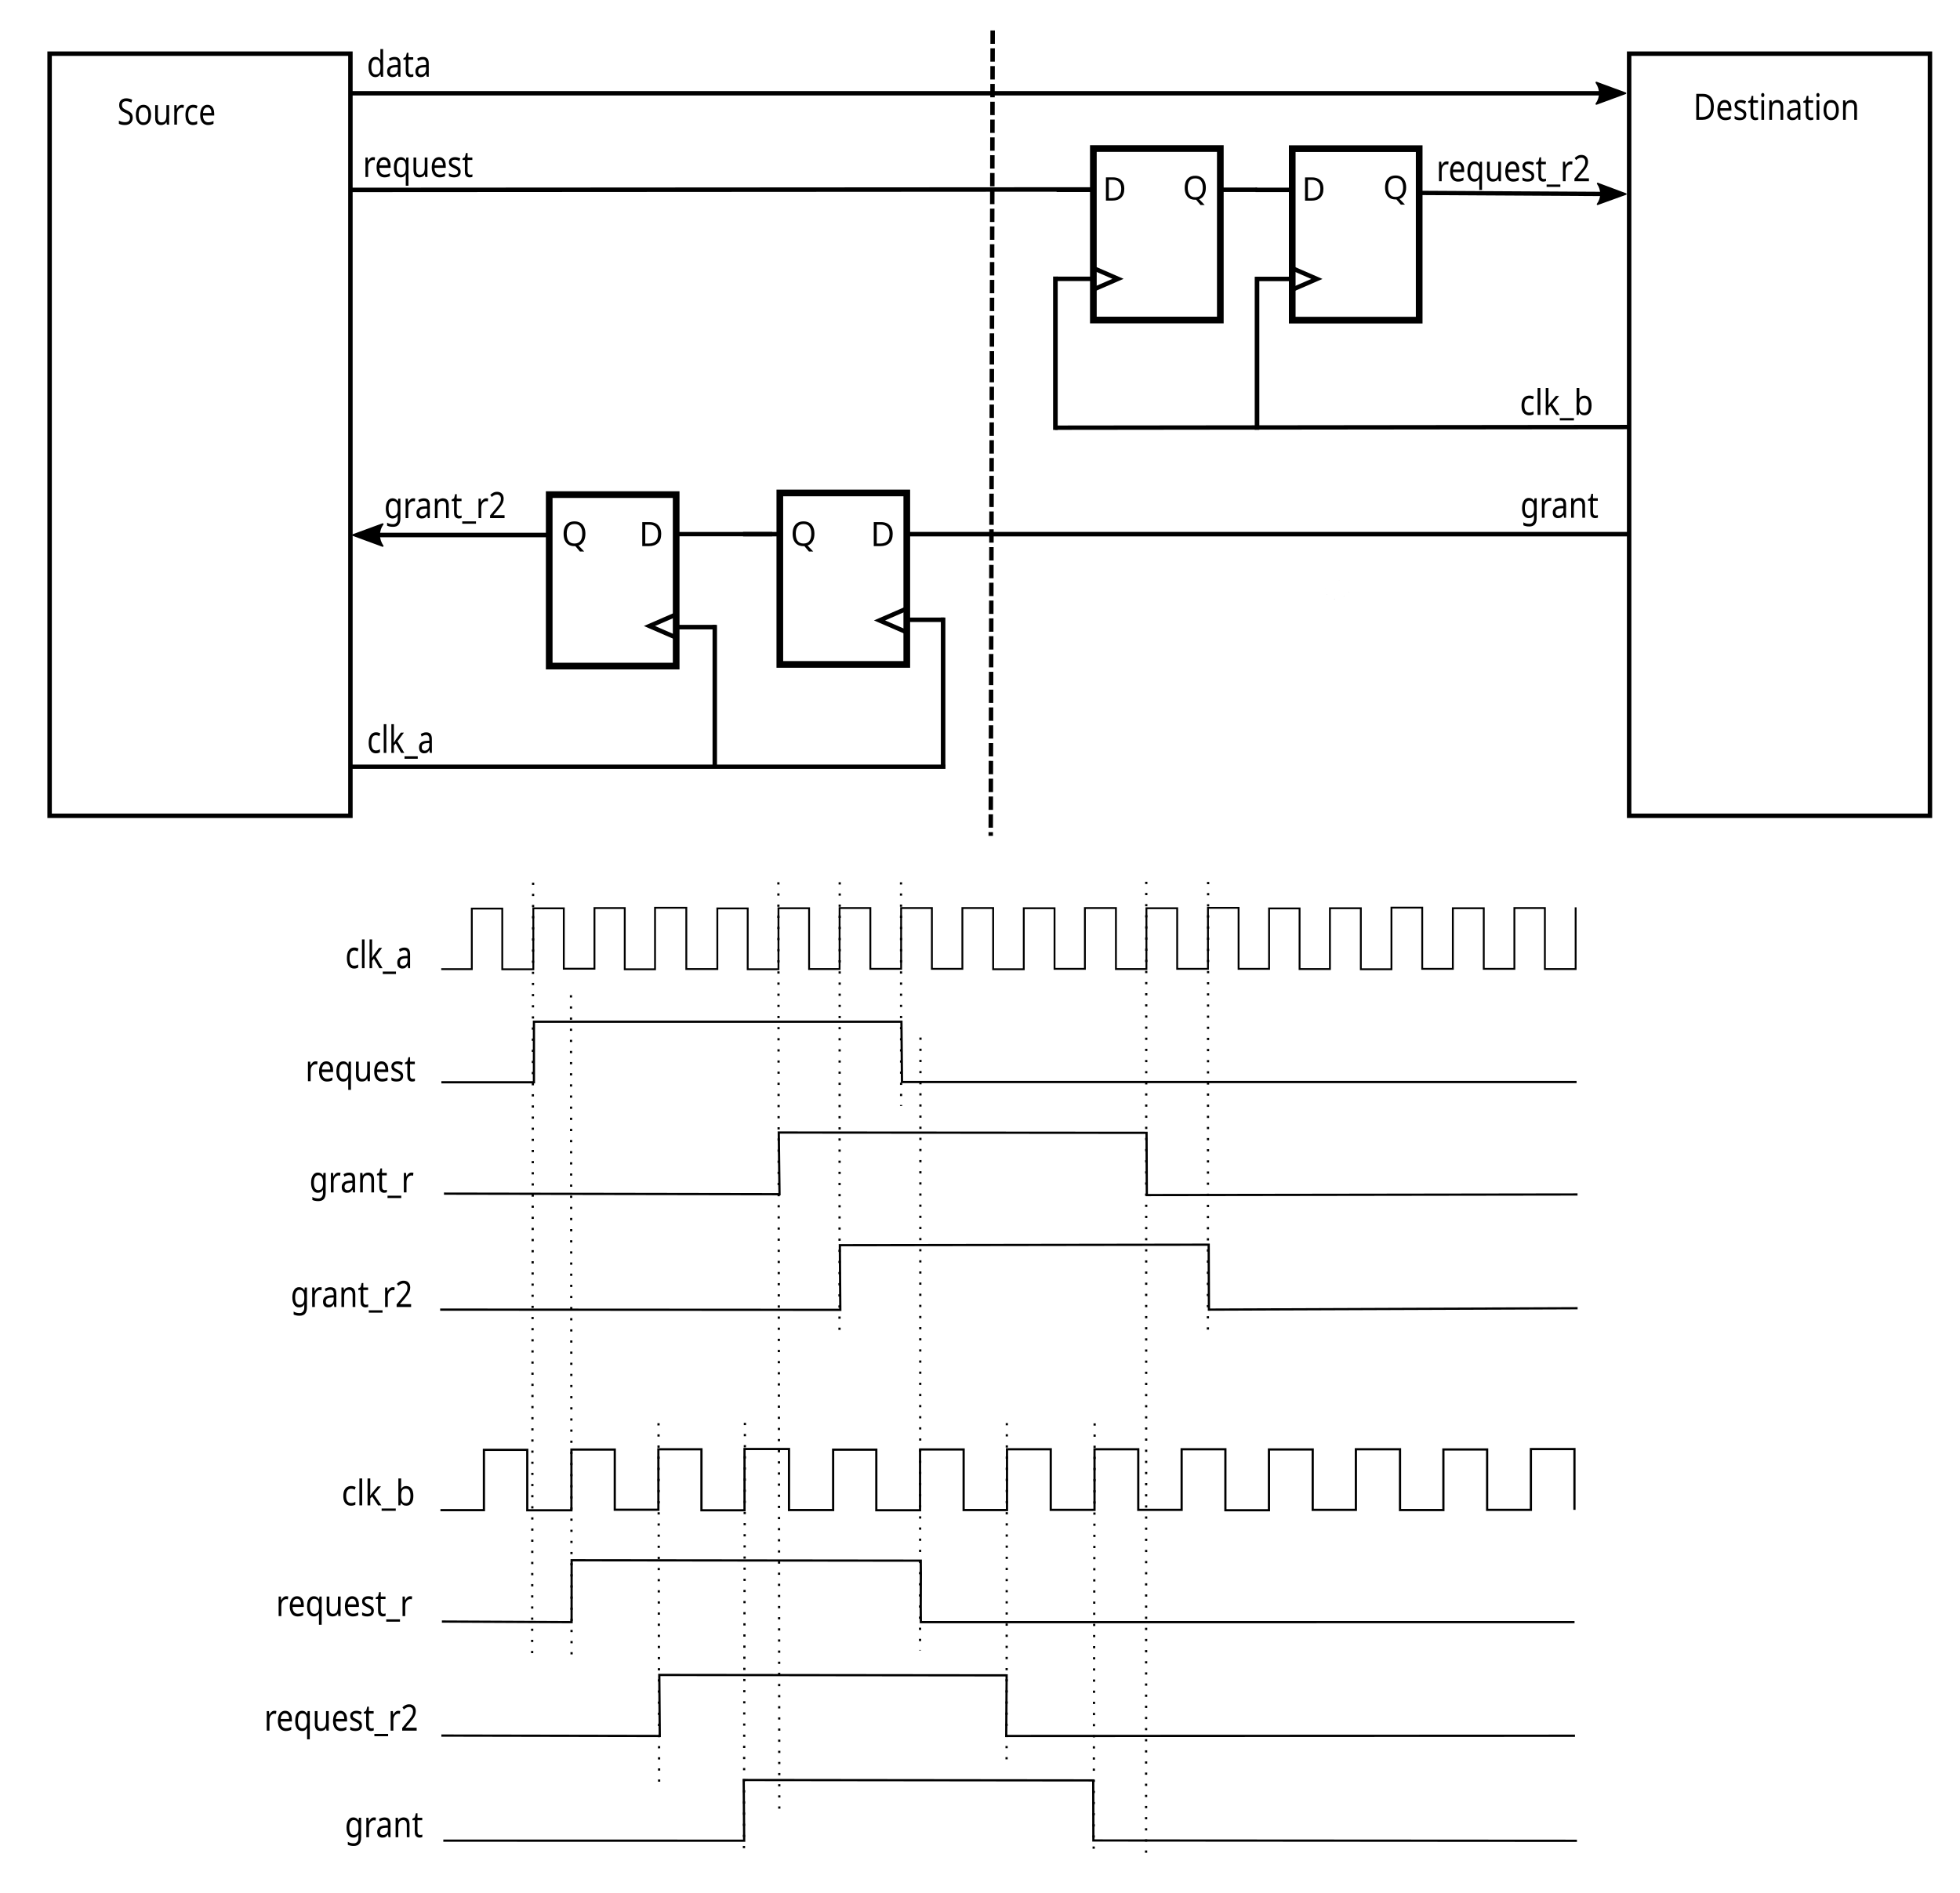
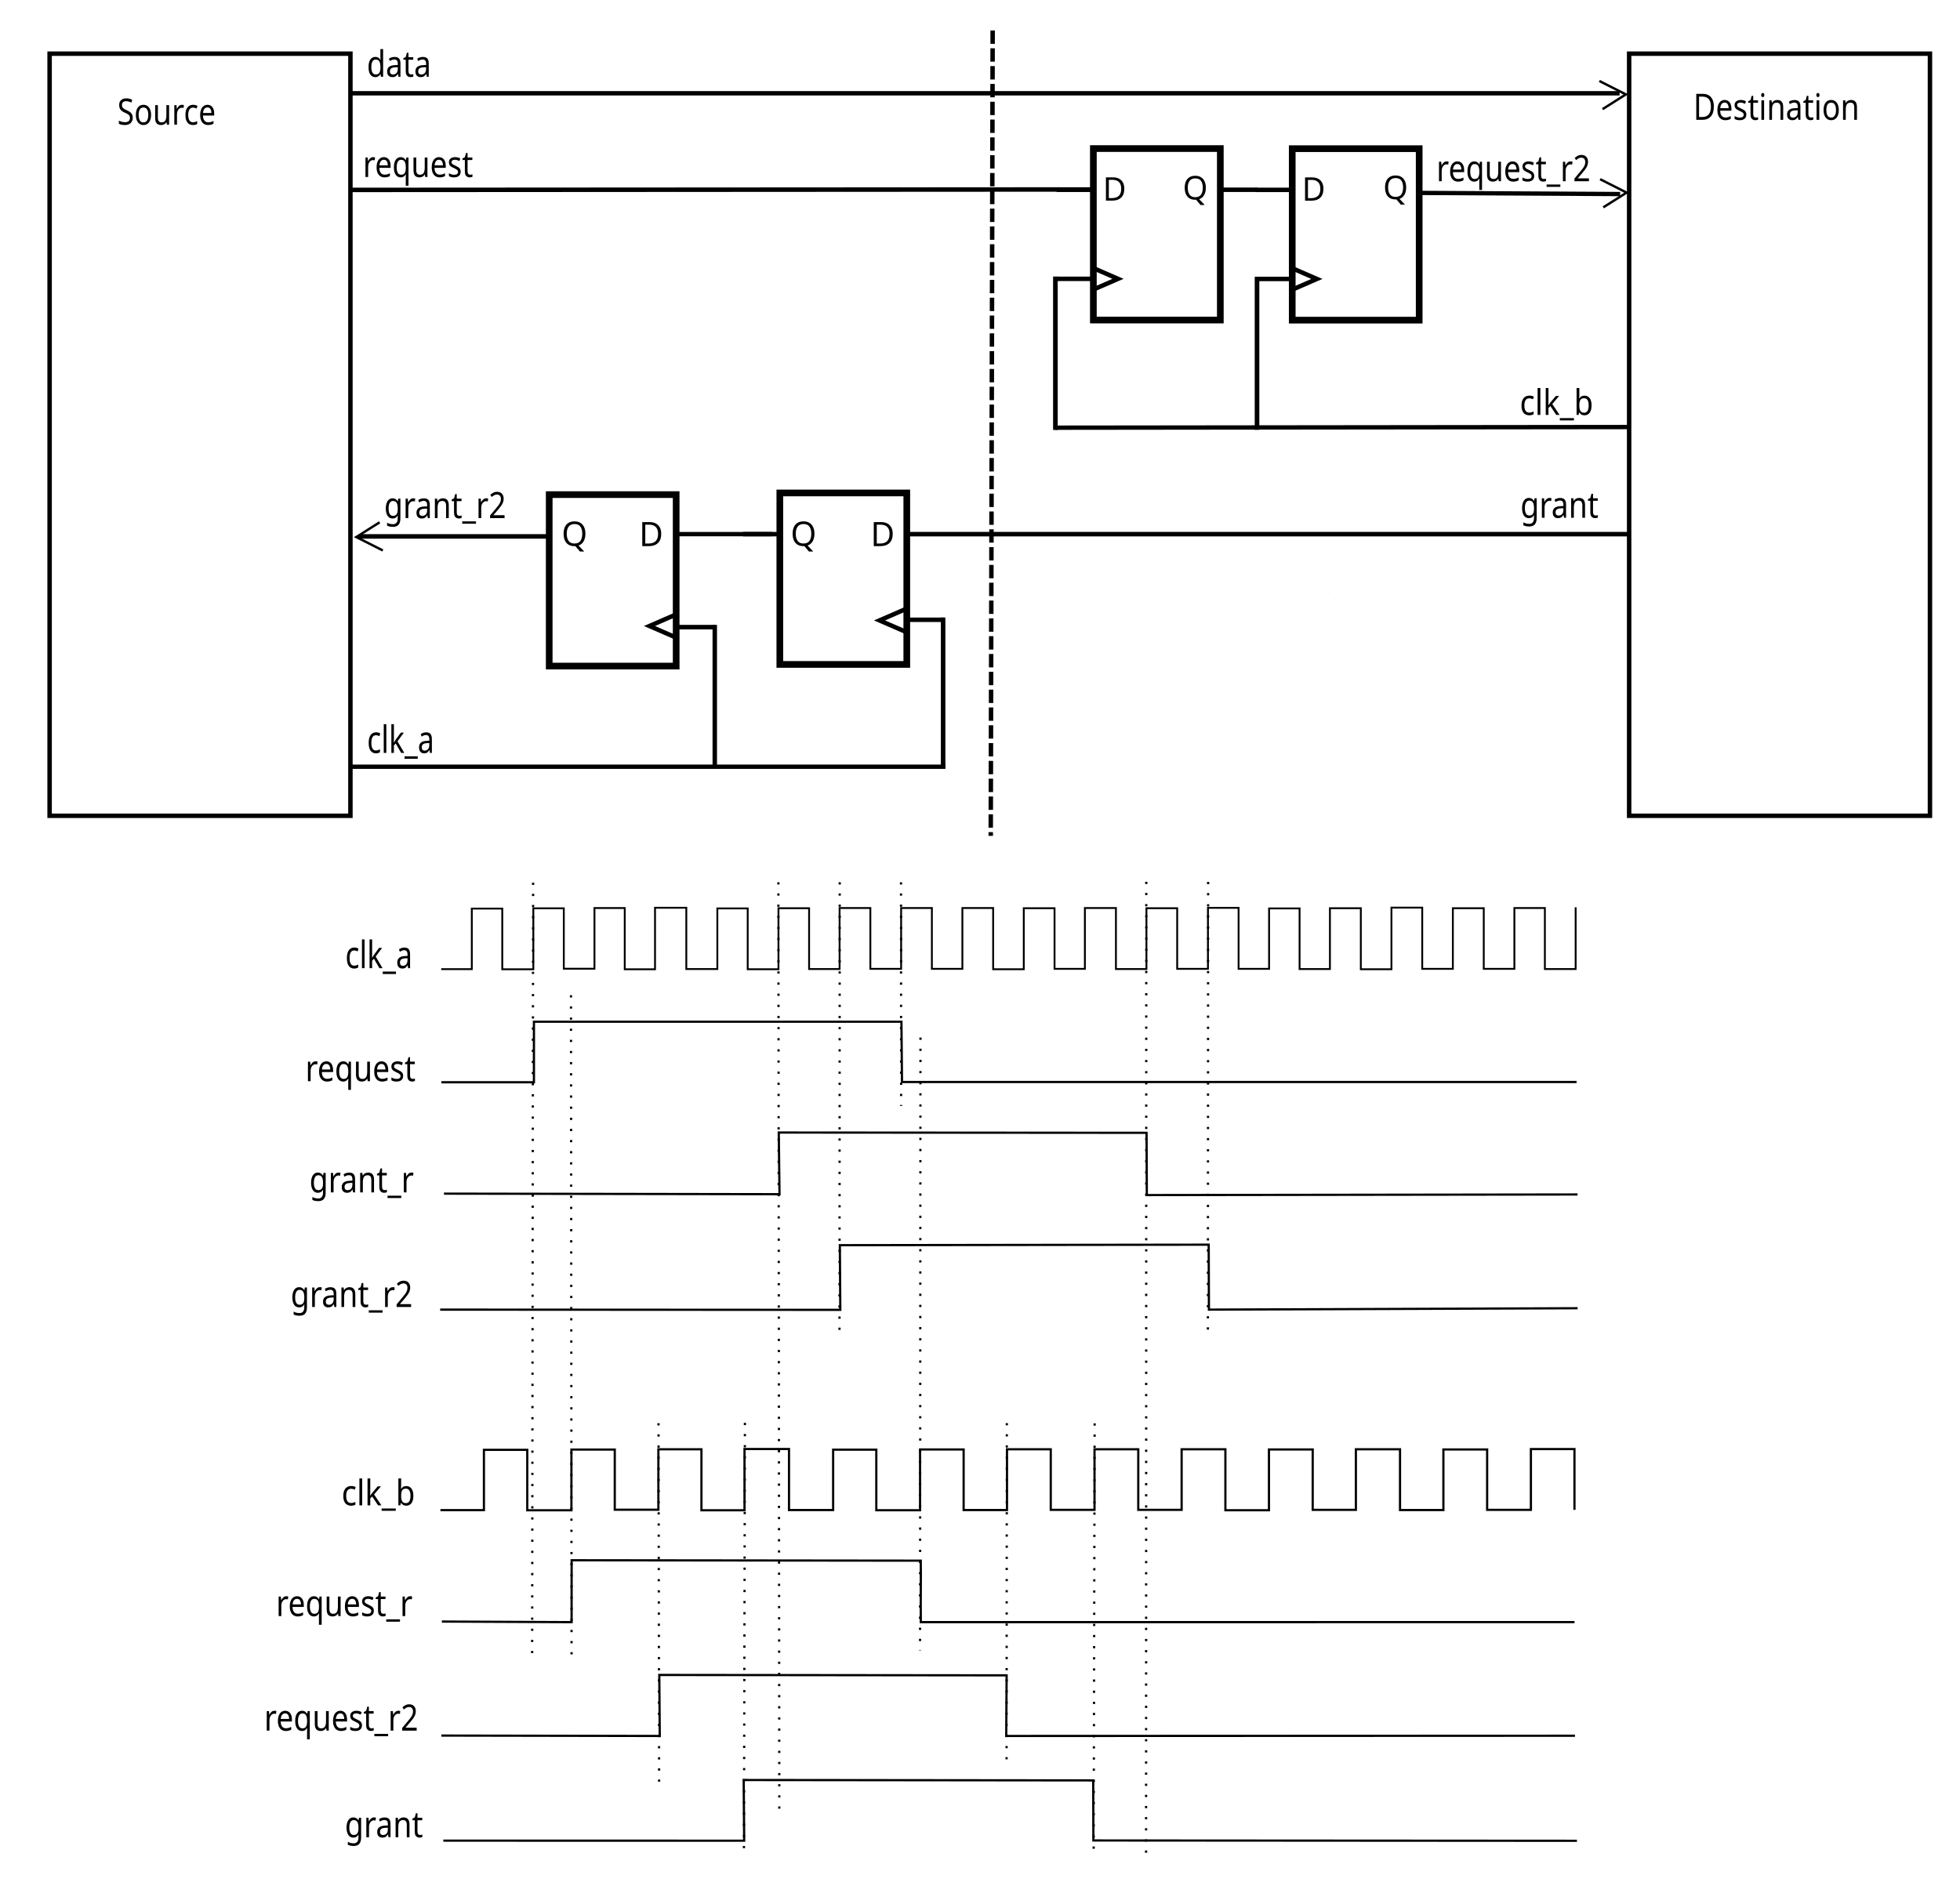
<svg xmlns="http://www.w3.org/2000/svg" width="880" height="850" id="svg2" version="1.1">
  <defs id="defs4">
    <marker style="overflow:visible" id="marker4867" refX="0" refY="0" orient="auto">
      <path transform="scale(-0.6,-0.6)" d="M 8.719,4.034 -2.207,0.016 8.719,-4.002 c -1.745,2.372 -1.735,5.617 -6e-7,8.035 z" style="fill:#000000;fill-opacity:1;fill-rule:evenodd;stroke:#000000;stroke-width:0.625;stroke-linejoin:round;stroke-opacity:1" id="path4869" />
    </marker>
    <marker orient="auto" refY="0" refX="0" id="Arrow2Mstart" style="overflow:visible">
      <path id="path4538" style="fill:#000000;fill-opacity:1;fill-rule:evenodd;stroke:#000000;stroke-width:0.625;stroke-linejoin:round;stroke-opacity:1" d="M 8.719,4.034 -2.207,0.016 8.719,-4.002 c -1.745,2.372 -1.735,5.617 -6e-7,8.035 z" transform="scale(0.6,0.6)" />
-     </marker>
-     <marker orient="auto" refY="0" refX="0" id="marker4801" style="overflow:visible">
-       <path id="path4803" style="fill:#000000;fill-opacity:1;fill-rule:evenodd;stroke:#000000;stroke-width:0.625;stroke-linejoin:round;stroke-opacity:1" d="M 8.719,4.034 -2.207,0.016 8.719,-4.002 c -1.745,2.372 -1.735,5.617 -6e-7,8.035 z" transform="scale(-0.6,-0.6)" />
    </marker>
    <marker orient="auto" refY="0" refX="0" id="Arrow2Mend" style="overflow:visible">
      <path id="path4541" style="fill:#000000;fill-opacity:1;fill-rule:evenodd;stroke:#000000;stroke-width:0.625;stroke-linejoin:round;stroke-opacity:1" d="M 8.719,4.034 -2.207,0.016 8.719,-4.002 c -1.745,2.372 -1.735,5.617 -6e-7,8.035 z" transform="scale(-0.6,-0.6)" />
    </marker>
    <pattern y="0" x="0" height="6" width="6" patternUnits="userSpaceOnUse" id="EMFhbasepattern" />
  </defs>
  <g id="layer1" transform="translate(0,-202.3622)">
    <g id="layer1-5" transform="translate(-108.5715,-374.2857)" />
    <g id="layer1-4" transform="translate(282.2541,-259.072)">
      <rect y="528.148" x="208.643" height="77" width="57" id="rect1311-18-5" style="fill:none;stroke:#000000;stroke-width:3;stroke-linecap:square;stroke-miterlimit:4;stroke-dasharray:none;stroke-dashoffset:0;stroke-opacity:1" />
      <path id="path3085-9-5" d="m 208.143,546.648 -16,0" style="fill:none;stroke:#000000;stroke-width:2;stroke-linecap:butt;stroke-linejoin:miter;stroke-miterlimit:4;stroke-dasharray:none;stroke-opacity:1" />
      <path id="path3087-2-1" d="m 208.143,586.648 -16,0" style="fill:none;stroke:#000000;stroke-width:2;stroke-linecap:butt;stroke-linejoin:miter;stroke-miterlimit:4;stroke-dasharray:none;stroke-opacity:1" />
      <path id="path3091-9-7" d="m 266.143,546.648 16,0" style="fill:none;stroke:#000000;stroke-width:2;stroke-linecap:butt;stroke-linejoin:miter;stroke-miterlimit:4;stroke-dasharray:none;stroke-opacity:1" />
      <path style="fill:none;stroke:#000000;stroke-width:2;stroke-linecap:butt;stroke-linejoin:miter;stroke-miterlimit:4;stroke-dasharray:none;stroke-opacity:1" d="m 208.205,581.648 11.5,5 -11.5,5" id="path3888-1-7" />
      <text xml:space="preserve" style="font-style:normal;font-weight:normal;font-size:14.522px;line-height:125%;font-family:Sans;letter-spacing:0px;word-spacing:0px;fill:#000000;fill-opacity:1;stroke:none;stroke-width:1px;stroke-linecap:butt;stroke-linejoin:miter;stroke-opacity:1" x="250.95" y="546.228" id="text4234-7" transform="scale(0.99135,1.008725)">
        <tspan id="tspan4236-2" x="250.95" y="546.228">Q</tspan>
      </text>
    </g>
    <rect style="fill:none;stroke:#000000;stroke-width:3;stroke-linecap:square;stroke-miterlimit:4;stroke-dasharray:none;stroke-dashoffset:0;stroke-opacity:1" id="rect1311-18-2" width="57" height="77" x="580.186" y="269.126" />
    <path style="fill:none;stroke:#000000;stroke-width:2;stroke-linecap:butt;stroke-linejoin:miter;stroke-miterlimit:4;stroke-dasharray:none;stroke-opacity:1" d="m 579.686,287.626 -16,0" id="path3085-9-2" />
    <path style="fill:none;stroke:#000000;stroke-width:2;stroke-linecap:butt;stroke-linejoin:miter;stroke-miterlimit:4;stroke-dasharray:none;stroke-opacity:1" d="m 579.686,327.626 -16,0" id="path3087-2-16" />
-     <path style="fill:none;stroke:#000000;stroke-width:1.93;stroke-linecap:butt;stroke-linejoin:miter;stroke-miterlimit:4;stroke-dasharray:none;stroke-opacity:1;marker-end:url(#marker4801)" d="m 637.759,288.995 89.641,0.507" id="path3091-9-8" />
+     <path style="fill:none;stroke:#000000;stroke-width:1.93;stroke-linecap:butt;stroke-linejoin:miter;stroke-miterlimit:4;stroke-dasharray:none;stroke-opacity:1;marker-end:" d="m 637.759,288.995 89.641,0.507" id="path3091-9-8" />
    <path id="path3888-1-8" d="m 579.749,322.626 11.5,5 -11.5,5" style="fill:none;stroke:#000000;stroke-width:2;stroke-linecap:butt;stroke-linejoin:miter;stroke-miterlimit:4;stroke-dasharray:none;stroke-opacity:1" />
    <text transform="scale(0.99135,1.008725)" id="text4234-3" y="289.952" x="589.651" style="font-style:normal;font-weight:normal;font-size:14.522px;line-height:125%;font-family:Sans;letter-spacing:0px;word-spacing:0px;fill:#000000;fill-opacity:1;stroke:none;stroke-width:1px;stroke-linecap:butt;stroke-linejoin:miter;stroke-opacity:1" xml:space="preserve">
      <tspan y="289.952" x="589.651" id="tspan4236-6">D</tspan>
    </text>
    <text transform="scale(0.99135,1.008725)" id="text4234-7-1" y="289.253" x="626.395" style="font-style:normal;font-weight:normal;font-size:14.522px;line-height:125%;font-family:Sans;letter-spacing:0px;word-spacing:0px;fill:#000000;fill-opacity:1;stroke:none;stroke-width:1px;stroke-linecap:butt;stroke-linejoin:miter;stroke-opacity:1" xml:space="preserve">
      <tspan y="289.253" x="626.395" id="tspan4236-2-8">Q</tspan>
    </text>
    <rect y="424.476" x="246.584" height="77" width="57" id="rect1311-18-4" style="fill:none;stroke:#000000;stroke-width:3;stroke-linecap:square;stroke-miterlimit:4;stroke-dasharray:none;stroke-dashoffset:0;stroke-opacity:1" />
-     <path id="path3085-9-3" d="m 246.084,442.614 -84.906,0" style="fill:none;stroke:#000000;stroke-width:2.034;stroke-linecap:butt;stroke-linejoin:miter;stroke-miterlimit:4;stroke-dasharray:none;stroke-opacity:1;marker-end:url(#marker4867)" />
+     <path id="path3085-9-3" d="m 246.084,443.246 -84.906,0" style="fill:none;stroke:#000000;stroke-width:2.034;stroke-linecap:butt;stroke-linejoin:miter;stroke-miterlimit:4;stroke-dasharray:none;stroke-opacity:1" />
    <path id="path3087-2-12" d="m 321.34,483.986 -16.625,0" style="fill:none;stroke:#000000;stroke-width:2.039;stroke-linecap:butt;stroke-linejoin:miter;stroke-miterlimit:4;stroke-dasharray:none;stroke-opacity:1" />
    <path id="path3091-9-3" d="m 304.173,442.217 42.554,0" style="fill:none;stroke:#000000;stroke-width:1.948;stroke-linecap:butt;stroke-linejoin:miter;stroke-miterlimit:4;stroke-dasharray:none;stroke-opacity:1" />
    <path style="fill:none;stroke:#000000;stroke-width:2;stroke-linecap:butt;stroke-linejoin:miter;stroke-miterlimit:4;stroke-dasharray:none;stroke-opacity:1" d="m 303.103,488.481 -11.5,-5 11.5,-5" id="path3888-1-87" />
    <path id="path3944" d="m 424.5,546.674 -267.231,0" style="fill:none;stroke:#000000;stroke-width:1.935;stroke-linecap:butt;stroke-linejoin:miter;stroke-miterlimit:4;stroke-dasharray:none;stroke-opacity:1" />
    <path id="path3944-9" d="m 731.583,394.128 -257.833,0.293" style="fill:none;stroke:#000000;stroke-width:1.951;stroke-linecap:butt;stroke-linejoin:miter;stroke-opacity:1" />
    <path id="path3944-9-6-6" d="m 491.939,287.437 -334.462,0.207" style="fill:none;stroke:#000000;stroke-width:2.009;stroke-linecap:butt;stroke-linejoin:miter;stroke-miterlimit:4;stroke-dasharray:none;stroke-opacity:1" />
    <text xml:space="preserve" style="font-style:normal;font-variant:normal;font-weight:normal;font-stretch:normal;font-size:15px;line-height:125%;font-family:Sans;-inkscape-font-specification:'Sans, Normal';text-align:start;letter-spacing:0px;word-spacing:0px;writing-mode:lr-tb;text-anchor:start;fill:#000000;fill-opacity:1;stroke:none;stroke-width:1px;stroke-linecap:butt;stroke-linejoin:miter;stroke-opacity:1" x="289.429" y="443.74" id="text4234-6" transform="scale(0.99135,1.008725)">
      <tspan id="tspan4236-9" x="289.429" y="443.74">D</tspan>
    </text>
    <text xml:space="preserve" style="font-style:normal;font-variant:normal;font-weight:normal;font-stretch:normal;font-size:15px;line-height:125%;font-family:Sans;-inkscape-font-specification:'Sans, Normal';text-align:start;letter-spacing:0px;word-spacing:0px;writing-mode:lr-tb;text-anchor:start;fill:#000000;fill-opacity:1;stroke:none;stroke-width:1px;stroke-linecap:butt;stroke-linejoin:miter;stroke-opacity:1" x="254.332" y="443.588" id="text4234-7-18" transform="scale(0.99135,1.008725)">
      <tspan id="tspan4236-2-0" x="254.332" y="443.588">Q</tspan>
    </text>
    <path id="path3944-9-6-6-1-1" d="m 320.917,482.979 0,64.332" style="fill:none;stroke:#000000;stroke-width:2.001;stroke-linecap:butt;stroke-linejoin:miter;stroke-miterlimit:4;stroke-dasharray:none;stroke-opacity:1" />
    <path id="path3944-9-6-6-1-1-1" d="m 423.44,479.679 0,66.582" style="fill:none;stroke:#000000;stroke-width:2.036;stroke-linecap:butt;stroke-linejoin:miter;stroke-miterlimit:4;stroke-dasharray:none;stroke-opacity:1" />
    <path id="path3944-9-6-6-1-1-6" d="m 473.854,326.549 0,68.876" style="fill:none;stroke:#000000;stroke-width:2.07;stroke-linecap:butt;stroke-linejoin:miter;stroke-miterlimit:4;stroke-dasharray:none;stroke-opacity:1" />
    <path id="path3944-9-6-6-1-1-6-4" d="m 564.377,326.657 0,68.72" style="fill:none;stroke:#000000;stroke-width:2.068;stroke-linecap:butt;stroke-linejoin:miter;stroke-miterlimit:4;stroke-dasharray:none;stroke-opacity:1" />
    <text xml:space="preserve" style="font-style:normal;font-variant:normal;font-weight:normal;font-stretch:normal;font-size:15px;line-height:125%;font-family:Sans;-inkscape-font-specification:'Sans, Normal';text-align:start;letter-spacing:0px;word-spacing:0px;writing-mode:lr-tb;text-anchor:start;fill:#000000;fill-opacity:1;stroke:none;stroke-width:1px;stroke-linecap:butt;stroke-linejoin:miter;stroke-opacity:1" x="722.892" y="366.891" id="text4495" transform="scale(0.9439156,1.059417)">
      <tspan id="tspan4497" x="722.892" y="366.891">clk_b</tspan>
    </text>
    <text xml:space="preserve" style="font-style:normal;font-variant:normal;font-weight:normal;font-stretch:normal;font-size:15px;line-height:125%;font-family:Sans;-inkscape-font-specification:'Sans, Normal';text-align:start;letter-spacing:0px;word-spacing:0px;writing-mode:lr-tb;text-anchor:start;fill:#000000;fill-opacity:1;stroke:none;stroke-width:1px;stroke-linecap:butt;stroke-linejoin:miter;stroke-opacity:1" x="186.593" y="477.361" id="text4495-3" transform="scale(0.8832107,1.132233)">
      <tspan id="tspan4497-0" x="186.593" y="477.361">clk_a</tspan>
    </text>
    <text xml:space="preserve" style="font-style:normal;font-variant:normal;font-weight:normal;font-stretch:normal;font-size:15px;line-height:125%;font-family:Sans;-inkscape-font-specification:'Sans, Normal';text-align:start;letter-spacing:0px;word-spacing:0px;writing-mode:lr-tb;text-anchor:start;fill:#000000;fill-opacity:1;stroke:none;stroke-width:1px;stroke-linecap:butt;stroke-linejoin:miter;stroke-opacity:1" x="702.164" y="260.617" id="text4539" transform="scale(0.9184567,1.088783)">
      <tspan id="tspan4541" x="702.164" y="260.617">request_r2</tspan>
    </text>
    <text xml:space="preserve" style="font-style:normal;font-variant:normal;font-weight:normal;font-stretch:normal;font-size:15px;line-height:125%;font-family:Sans;-inkscape-font-specification:'Sans, Normal';text-align:start;letter-spacing:0px;word-spacing:0px;writing-mode:lr-tb;text-anchor:start;fill:#000000;fill-opacity:1;stroke:none;stroke-width:1px;stroke-linecap:butt;stroke-linejoin:miter;stroke-opacity:1" x="177.373" y="258.863" id="text4539-1" transform="scale(0.9184567,1.088783)">
      <tspan id="tspan4541-6" x="177.373" y="258.863">request</tspan>
    </text>
    <text xml:space="preserve" style="font-style:normal;font-variant:normal;font-weight:normal;font-stretch:normal;font-size:15px;line-height:125%;font-family:Sans;-inkscape-font-specification:'Sans, Normal';text-align:start;letter-spacing:0px;word-spacing:0px;writing-mode:lr-tb;text-anchor:start;fill:#000000;fill-opacity:1;stroke:none;stroke-width:1px;stroke-linecap:butt;stroke-linejoin:miter;stroke-opacity:1" x="187.773" y="399.561" id="text4539-1-3" transform="scale(0.9184567,1.088783)">
      <tspan id="tspan4541-6-9" x="187.773" y="399.561">grant_r2</tspan>
    </text>
    <rect style="fill:none;stroke:#000000;stroke-width:3;stroke-linecap:square;stroke-miterlimit:4;stroke-dasharray:none;stroke-dashoffset:0;stroke-opacity:1" id="rect1311-18-1" width="57" height="77" x="350.129" y="423.731" />
    <path style="fill:none;stroke:#000000;stroke-width:2;stroke-linecap:butt;stroke-linejoin:miter;stroke-miterlimit:4;stroke-dasharray:none;stroke-opacity:1" d="m 349.629,442.231 -16,0" id="path3085-9-9" />
    <path style="fill:none;stroke:#000000;stroke-width:2;stroke-linecap:butt;stroke-linejoin:miter;stroke-miterlimit:4;stroke-dasharray:none;stroke-opacity:1" d="m 423.897,480.682 -16,0" id="path3087-2-8" />
    <path style="fill:none;stroke:#000000;stroke-width:2.023;stroke-linecap:butt;stroke-linejoin:miter;stroke-miterlimit:4;stroke-dasharray:none;stroke-opacity:1" d="m 407.629,442.231 323.427,0" id="path3091-9-6" />
    <path id="path3888-1-0" d="m 406.388,485.971 -11.5,-5 11.5,-5" style="fill:none;stroke:#000000;stroke-width:2;stroke-linecap:butt;stroke-linejoin:miter;stroke-miterlimit:4;stroke-dasharray:none;stroke-opacity:1" />
    <text transform="scale(0.99135,1.008725)" id="text4234-4" y="443.74" x="394.273" style="font-style:normal;font-variant:normal;font-weight:normal;font-stretch:normal;font-size:15px;line-height:125%;font-family:Sans;-inkscape-font-specification:'Sans, Normal';text-align:start;letter-spacing:0px;word-spacing:0px;writing-mode:lr-tb;text-anchor:start;fill:#000000;fill-opacity:1;stroke:none;stroke-width:1px;stroke-linecap:butt;stroke-linejoin:miter;stroke-opacity:1" xml:space="preserve">
      <tspan y="443.74" x="394.273" id="tspan4236-8">D</tspan>
    </text>
    <text transform="scale(0.99135,1.008725)" id="text4234-7-6" y="443.588" x="358.058" style="font-style:normal;font-variant:normal;font-weight:normal;font-stretch:normal;font-size:15px;line-height:125%;font-family:Sans;-inkscape-font-specification:'Sans, Normal';text-align:start;letter-spacing:0px;word-spacing:0px;writing-mode:lr-tb;text-anchor:start;fill:#000000;fill-opacity:1;stroke:none;stroke-width:1px;stroke-linecap:butt;stroke-linejoin:miter;stroke-opacity:1" xml:space="preserve">
      <tspan y="443.588" x="358.058" id="tspan4236-2-9">Q</tspan>
    </text>
    <text xml:space="preserve" style="font-style:normal;font-weight:normal;font-size:14.522px;line-height:125%;font-family:Sans;letter-spacing:0px;word-spacing:0px;fill:#000000;fill-opacity:1;stroke:none;stroke-width:1px;stroke-linecap:butt;stroke-linejoin:miter;stroke-opacity:1" x="499.468" y="289.923" id="text4234-5" transform="scale(0.99135,1.008725)">
      <tspan id="tspan4236-5" x="499.468" y="289.923">D</tspan>
    </text>
    <text xml:space="preserve" style="font-style:normal;font-variant:normal;font-weight:normal;font-stretch:normal;font-size:15px;line-height:125%;font-family:Sans;-inkscape-font-specification:'Sans, Normal';text-align:start;letter-spacing:0px;word-spacing:0px;writing-mode:lr-tb;text-anchor:start;fill:#000000;fill-opacity:1;stroke:none;stroke-width:1px;stroke-linecap:butt;stroke-linejoin:miter;stroke-opacity:1" x="743.229" y="399.413" id="text4539-12" transform="scale(0.9184567,1.088783)">
      <tspan id="tspan4541-4" x="743.229" y="399.413">grant</tspan>
    </text>
    <path id="path4403" d="m 445.686,216.049 -0.867,361.662" style="fill:none;fill-rule:evenodd;stroke:#000000;stroke-width:2;stroke-linecap:butt;stroke-linejoin:miter;stroke-miterlimit:4;stroke-dasharray:6, 2;stroke-dashoffset:0;stroke-opacity:1" />
    <path id="path4435-0" d="m 198.104,637.567 13.725,0 0,-27.188 13.682,0 0,27.25 13.941,0 0,-27.375 13.682,0 0,27.125 13.769,0 0,-27.25 13.596,0 0,27.5 13.596,0 0,-27.625 14.043,0 0,27.52 13.934,0 0,-27.224 13.63,0 0,27.312 13.813,0 0,-27.4 13.752,0 0,27.312 13.691,0 0,-27.4 13.813,0 0,27.312 13.813,0 0,-27.312 13.813,0 0,27.312 13.691,0 0,-27.312 13.813,0 0,27.489 13.752,0 0,-27.4 13.813,0 0,27.224 13.63,0 0,-27.312 13.934,0 0,27.4 13.691,0 0,-27.312 13.813,0 0,27.224 13.813,0 0,-27.4 13.752,0 0,27.4 13.691,0 0,-27.135 13.691,0 0,27.224 13.63,0 0,-27.312 13.874,0 0,27.4 13.752,0 0,-27.666 13.813,0 0,27.489 13.752,0 0,-27.224 13.874,0 0,27.224 13.752,0 0,-27.312 13.691,0 0,27.4 13.813,0 0,-27.312 -0.062,0" style="fill:none;fill-rule:evenodd;stroke:#000000;stroke-width:0.83px;stroke-linecap:butt;stroke-linejoin:miter;stroke-opacity:1" />
    <path id="path4361" d="m 198.162,688.372 41.562,0 0,-27.188 165,0 0.25,27.062 302.875,0" style="fill:none;fill-rule:evenodd;stroke:#000000;stroke-width:1px;stroke-linecap:butt;stroke-linejoin:miter;stroke-opacity:1" />
    <path id="path4435-0-1" d="m 197.748,880.512 19.521,0 0,-27.079 19.46,0 0,27.141 19.827,0 0,-27.265 19.46,0 0,27.016 19.582,0 0,-27.141 19.337,0 0,27.39 19.337,0 0,-27.514 19.972,0 0,27.41 19.818,0 0,-27.115 19.385,0 0,27.203 19.645,0 0,-27.291 19.558,0 0,27.203 19.472,0 0,-27.291 19.645,0 0,27.203 19.645,0 0,-27.203 19.645,0 0,27.203 19.472,0 0,-27.203 19.645,0 0,27.379 19.558,0 0,-27.291 19.645,0 0,27.115 19.385,0 0,-27.203 19.818,0 0,27.291 19.472,0 0,-27.203 19.645,0 0,27.115 19.645,0 0,-27.291 19.558,0 0,27.291" style="fill:none;fill-rule:evenodd;stroke:#000000;stroke-width:0.988px;stroke-linecap:butt;stroke-linejoin:miter;stroke-opacity:1" />
    <path id="path4384" d="m 198.399,930.544 58.234,0.271 0.021,-27.797 156.747,0.182 c 0.128,7.478 -0.098,18.432 0.03,27.604 l 293.5,-0.015" style="fill:none;fill-rule:evenodd;stroke:#000000;stroke-width:1px;stroke-linecap:butt;stroke-linejoin:miter;stroke-opacity:1" />
    <path id="path4403-8" d="m 239.359,598.742 -0.439,347.716" style="fill:none;fill-rule:evenodd;stroke:#000000;stroke-width:1;stroke-linecap:butt;stroke-linejoin:miter;stroke-miterlimit:4;stroke-dasharray:1, 4;stroke-dashoffset:0;stroke-opacity:1" />
    <path id="path4433" d="m 198.161,981.747 98.056,0.177 -0.206,-27.4 155.946,0.177 -0.177,27.224 255.351,-0.103" style="fill:none;fill-rule:evenodd;stroke:#000000;stroke-width:1px;stroke-linecap:butt;stroke-linejoin:miter;stroke-opacity:1" />
    <text xml:space="preserve" style="font-style:normal;font-variant:normal;font-weight:normal;font-stretch:normal;font-size:15px;line-height:125%;font-family:Sans;-inkscape-font-specification:'Sans, Normal';text-align:start;letter-spacing:0px;word-spacing:0px;writing-mode:lr-tb;text-anchor:start;fill:#000000;fill-opacity:1;stroke:none;stroke-width:1px;stroke-linecap:butt;stroke-linejoin:miter;stroke-opacity:1" x="175.521" y="562.719" id="text4495-3-4" transform="scale(0.8832107,1.132233)">
      <tspan id="tspan4497-0-5" x="175.521" y="562.719">clk_a</tspan>
    </text>
    <text xml:space="preserve" style="font-style:normal;font-variant:normal;font-weight:normal;font-stretch:normal;font-size:15px;line-height:125%;font-family:Sans;-inkscape-font-specification:'Sans, Normal';text-align:start;letter-spacing:0px;word-spacing:0px;writing-mode:lr-tb;text-anchor:start;fill:#000000;fill-opacity:1;stroke:none;stroke-width:1px;stroke-linecap:butt;stroke-linejoin:miter;stroke-opacity:1" x="149.252" y="631.788" id="text4539-1-2" transform="scale(0.9184567,1.088783)">
      <tspan id="tspan4541-6-2" x="149.252" y="631.788">request</tspan>
    </text>
    <text xml:space="preserve" style="font-style:normal;font-variant:normal;font-weight:normal;font-stretch:normal;font-size:15px;line-height:125%;font-family:Sans;-inkscape-font-specification:'Sans, Normal';text-align:start;letter-spacing:0px;word-spacing:0px;writing-mode:lr-tb;text-anchor:start;fill:#000000;fill-opacity:1;stroke:none;stroke-width:1px;stroke-linecap:butt;stroke-linejoin:miter;stroke-opacity:1" x="142.095" y="724.935" id="text4539-1-3-8" transform="scale(0.9184567,1.088783)">
      <tspan id="tspan4541-6-9-8" x="142.095" y="724.935">grant_r2</tspan>
    </text>
    <text xml:space="preserve" style="font-style:normal;font-variant:normal;font-weight:normal;font-stretch:normal;font-size:15px;line-height:125%;font-family:Sans;-inkscape-font-specification:'Sans, Normal';text-align:start;letter-spacing:0px;word-spacing:0px;writing-mode:lr-tb;text-anchor:start;fill:#000000;fill-opacity:1;stroke:none;stroke-width:1px;stroke-linecap:butt;stroke-linejoin:miter;stroke-opacity:1" x="162.473" y="829.095" id="text4495-8" transform="scale(0.9439156,1.059417)">
      <tspan id="tspan4497-4" x="162.473" y="829.095">clk_b</tspan>
    </text>
    <text xml:space="preserve" style="font-style:normal;font-variant:normal;font-weight:normal;font-stretch:normal;font-size:15px;line-height:125%;font-family:Sans;-inkscape-font-specification:'Sans, Normal';text-align:start;letter-spacing:0px;word-spacing:0px;writing-mode:lr-tb;text-anchor:start;fill:#000000;fill-opacity:1;stroke:none;stroke-width:1px;stroke-linecap:butt;stroke-linejoin:miter;stroke-opacity:1" x="129.126" y="899.648" id="text4539-3" transform="scale(0.9184567,1.088783)">
      <tspan id="tspan4541-0" x="129.126" y="899.648">request_r2</tspan>
    </text>
    <path id="path4403-8-8-1-1" d="m 349.478,598.56 0.414,419.882" style="fill:none;fill-rule:evenodd;stroke:#000000;stroke-width:1;stroke-linecap:butt;stroke-linejoin:miter;stroke-miterlimit:4;stroke-dasharray:1, 4;stroke-dashoffset:0;stroke-opacity:1" />
    <path id="path4361-1" d="m 199.337,738.382 150.645,0.25 -0.332,-27.688 165.125,0.125 0.125,27.959 193.375,-0.271" style="fill:none;fill-rule:evenodd;stroke:#000000;stroke-width:1px;stroke-linecap:butt;stroke-linejoin:miter;stroke-opacity:1" />
    <path id="path4361-1-0" d="m 197.623,790.467 179.657,0.104 -0.207,-29.041 165.604,-0.229 0.104,29.166 165.53,-0.625" style="fill:none;fill-rule:evenodd;stroke:#000000;stroke-width:1px;stroke-linecap:butt;stroke-linejoin:miter;stroke-opacity:1" />
    <path id="path4403-8-4" d="m 256.36,649.297 0.268,299.738" style="fill:none;fill-rule:evenodd;stroke:#000000;stroke-width:1;stroke-linecap:butt;stroke-linejoin:miter;stroke-miterlimit:4;stroke-dasharray:1, 4;stroke-dashoffset:0;stroke-opacity:1" />
    <path id="path4403-8-4-1" d="m 295.665,841.474 0.268,160.979" style="fill:none;fill-rule:evenodd;stroke:#000000;stroke-width:1;stroke-linecap:butt;stroke-linejoin:miter;stroke-miterlimit:4;stroke-dasharray:1, 4;stroke-dashoffset:0;stroke-opacity:1" />
    <path id="path4403-8-4-0" d="m 377.019,598.562 -0.103,202.699" style="fill:none;fill-rule:evenodd;stroke:#000000;stroke-width:1;stroke-linecap:butt;stroke-linejoin:miter;stroke-miterlimit:4;stroke-dasharray:1, 4;stroke-dashoffset:0;stroke-opacity:1" />
    <path id="path4403-8-4-0-0" d="m 404.535,598.564 0.043,100.426" style="fill:none;fill-rule:evenodd;stroke:#000000;stroke-width:1;stroke-linecap:butt;stroke-linejoin:miter;stroke-miterlimit:4;stroke-dasharray:1, 4;stroke-dashoffset:0;stroke-opacity:1" />
    <path id="path4403-8-4-10" d="M 413.273,668.302 413.084,943.491" style="fill:none;fill-rule:evenodd;stroke:#000000;stroke-width:1;stroke-linecap:butt;stroke-linejoin:miter;stroke-miterlimit:4;stroke-dasharray:1, 4;stroke-dashoffset:0;stroke-opacity:1" />
    <path id="path4403-8-4-1-5" d="m 452.047,841.424 -0.116,154.479" style="fill:none;fill-rule:evenodd;stroke:#000000;stroke-width:1;stroke-linecap:butt;stroke-linejoin:miter;stroke-miterlimit:4;stroke-dasharray:1, 4;stroke-dashoffset:0;stroke-opacity:1" />
    <path id="path4403-8-8-1-1-6" d="m 514.655,598.348 -0.086,436.007" style="fill:none;fill-rule:evenodd;stroke:#000000;stroke-width:1;stroke-linecap:butt;stroke-linejoin:miter;stroke-miterlimit:4;stroke-dasharray:1, 4;stroke-dashoffset:0;stroke-opacity:1" />
    <path id="path4403-8-4-0-4" d="m 542.422,598.413 -0.103,202.699" style="fill:none;fill-rule:evenodd;stroke:#000000;stroke-width:1;stroke-linecap:butt;stroke-linejoin:miter;stroke-miterlimit:4;stroke-dasharray:1, 4;stroke-dashoffset:0;stroke-opacity:1" />
    <path id="path4723" d="m 599.07,471.339 c 0,-0.127 0.021,-0.127 0.106,-0.042 0.064,0.085 0.064,0.085 0.021,0.085 -0.021,0 -0.064,0 -0.085,0.021 -0.042,0.021 -0.042,0.021 -0.042,-0.064 z m 4.233,-1.27 c 0,-0.064 0.021,-0.064 0.085,-0.021 0.042,0.021 0.042,0.021 0,0.064 -0.064,0.042 -0.085,0.042 -0.085,-0.042 z m -7.705,-0.783 c -0.021,-0.064 0,-0.085 0.064,-0.064 0.042,0.021 0.042,0.021 0,0.085 l -0.021,0.042 -0.042,-0.064 z m 9.969,-1.016 c -0.021,-0.042 0,-0.085 0.042,-0.085 0.042,0 0.042,0.021 0,0.085 -0.021,0.042 -0.021,0.042 -0.042,0 z m -10.604,-1.63 c 0,-0.021 0,-0.042 0.021,-0.042 0.021,0.021 0.021,0.064 0,0.085 -0.021,0 -0.042,-0.021 -0.021,-0.042 z m 2.773,-3.217 c 0,-0.021 0.021,-0.021 0.021,0 0.021,0 0.021,0 0,0 -0.021,0.021 -0.042,0 -0.021,0 z m 3.45,-0.55 c -0.021,-0.021 0,-0.042 0.042,-0.042 0.021,0 0.042,0.021 0.021,0.042 0,0.021 -0.021,0.042 -0.021,0.042 -0.021,0 -0.042,-0.021 -0.042,-0.042 z" style="fill:#696969;fill-opacity:1;fill-rule:nonzero;stroke:none" />
    <rect style="fill:none;fill-opacity:1;stroke:#000000;stroke-width:2;stroke-linecap:square;stroke-miterlimit:4;stroke-dasharray:none;stroke-dashoffset:0;stroke-opacity:1" id="rect4482" width="135.057" height="342.24" x="731.45" y="226.462" />
    <rect style="fill:none;fill-opacity:1;stroke:#000000;stroke-width:2;stroke-linecap:square;stroke-miterlimit:4;stroke-dasharray:none;stroke-dashoffset:0;stroke-opacity:1" id="rect4482-7" width="135.057" height="342.24" x="22.274" y="226.462" />
-     <path style="fill:none;fill-rule:evenodd;stroke:#000000;stroke-width:1.995;stroke-linecap:butt;stroke-linejoin:miter;stroke-miterlimit:4;stroke-dasharray:none;stroke-opacity:1;marker-end:url(#Arrow2Mend)" d="m 157.267,244.25 c 569.891,0 569.891,0 569.891,0" id="path4508" />
+     <path style="fill:none;fill-rule:evenodd;stroke:#000000;stroke-width:1.995;stroke-linecap:butt;stroke-linejoin:miter;stroke-miterlimit:4;stroke-dasharray:none;stroke-opacity:1;marker-end:" d="m 157.267,244.25 c 569.891,0 569.891,0 569.891,0" id="path4508" />
    <text xml:space="preserve" style="font-style:normal;font-variant:normal;font-weight:normal;font-stretch:normal;font-size:15px;line-height:125%;font-family:Sans;-inkscape-font-specification:'Sans, Normal';text-align:start;letter-spacing:0px;word-spacing:0px;writing-mode:lr-tb;text-anchor:start;fill:#000000;fill-opacity:1;stroke:none;stroke-width:1px;stroke-linecap:butt;stroke-linejoin:miter;stroke-opacity:1" x="57.352" y="237.275" id="text4539-1-9" transform="scale(0.9184567,1.088783)">
      <tspan id="tspan4541-6-98" x="57.352" y="237.275">Source</tspan>
    </text>
    <text xml:space="preserve" style="font-style:normal;font-variant:normal;font-weight:normal;font-stretch:normal;font-size:15px;line-height:125%;font-family:Sans;-inkscape-font-specification:'Sans, Normal';text-align:start;letter-spacing:0px;word-spacing:0px;writing-mode:lr-tb;text-anchor:start;fill:#000000;fill-opacity:1;stroke:none;stroke-width:1px;stroke-linecap:butt;stroke-linejoin:miter;stroke-opacity:1" x="827.756" y="235.282" id="text4539-1-9-5" transform="scale(0.9184567,1.088783)">
      <tspan id="tspan4541-6-98-2" x="827.756" y="235.282">Destination</tspan>
    </text>
    <text xml:space="preserve" style="font-style:normal;font-variant:normal;font-weight:normal;font-stretch:normal;font-size:15px;line-height:125%;font-family:Sans;-inkscape-font-specification:'Sans, Normal';text-align:start;letter-spacing:0px;word-spacing:0px;writing-mode:lr-tb;text-anchor:start;fill:#000000;fill-opacity:1;stroke:none;stroke-width:1px;stroke-linecap:butt;stroke-linejoin:miter;stroke-opacity:1" x="134.929" y="852.407" id="text4539-3-8" transform="scale(0.9184567,1.088783)">
      <tspan id="tspan4541-0-4" x="134.929" y="852.407">request_r</tspan>
    </text>
    <text xml:space="preserve" style="font-style:normal;font-variant:normal;font-weight:normal;font-stretch:normal;font-size:15px;line-height:125%;font-family:Sans;-inkscape-font-specification:'Sans, Normal';text-align:start;letter-spacing:0px;word-spacing:0px;writing-mode:lr-tb;text-anchor:start;fill:#000000;fill-opacity:1;stroke:none;stroke-width:1px;stroke-linecap:butt;stroke-linejoin:miter;stroke-opacity:1" x="151.245" y="677.666" id="text4539-1-3-8-0" transform="scale(0.9184567,1.088783)">
      <tspan id="tspan4541-6-9-8-0" x="151.245" y="677.666">grant_r</tspan>
    </text>
    <path id="path4433-8" d="m 199.039,1028.925 135.075,0.03 -0.206,-27.254 156.927,0.177 0.073,26.974 217.101,0.146" style="fill:none;fill-rule:evenodd;stroke:#000000;stroke-width:1px;stroke-linecap:butt;stroke-linejoin:miter;stroke-opacity:1" />
    <text xml:space="preserve" style="font-style:normal;font-variant:normal;font-weight:normal;font-stretch:normal;font-size:15px;line-height:125%;font-family:Sans;-inkscape-font-specification:'Sans, Normal';text-align:start;letter-spacing:0px;word-spacing:0px;writing-mode:lr-tb;text-anchor:start;fill:#000000;fill-opacity:1;stroke:none;stroke-width:1px;stroke-linecap:butt;stroke-linejoin:miter;stroke-opacity:1" x="168.576" y="943.628" id="text4539-3-9" transform="scale(0.9184567,1.088783)">
      <tspan id="tspan4541-0-0" x="168.576" y="943.628">grant</tspan>
    </text>
    <path id="path4403-8-4-1-4" d="m 334.452,841.312 -0.439,193.86" style="fill:none;fill-rule:evenodd;stroke:#000000;stroke-width:1;stroke-linecap:butt;stroke-linejoin:miter;stroke-miterlimit:4;stroke-dasharray:1, 4;stroke-dashoffset:0;stroke-opacity:1" />
    <path id="path4403-8-4-1-4-9" d="m 491.47,841.557 -0.439,193.86" style="fill:none;fill-rule:evenodd;stroke:#000000;stroke-width:1;stroke-linecap:butt;stroke-linejoin:miter;stroke-miterlimit:4;stroke-dasharray:1, 4;stroke-dashoffset:0;stroke-opacity:1" />
    <text xml:space="preserve" style="font-style:normal;font-variant:normal;font-weight:normal;font-stretch:normal;font-size:15px;line-height:125%;font-family:Sans;-inkscape-font-specification:'Sans, Normal';text-align:start;letter-spacing:0px;word-spacing:0px;writing-mode:lr-tb;text-anchor:start;fill:#000000;fill-opacity:1;stroke:none;stroke-width:1px;stroke-linecap:butt;stroke-linejoin:miter;stroke-opacity:1" x="179.329" y="217.514" id="text4539-1-4" transform="scale(0.9184567,1.088783)">
      <tspan id="tspan4541-6-94" x="179.329" y="217.514">data</tspan>
    </text>
+     <path style="fill:none;fill-rule:evenodd;stroke:#000000;stroke-width:1.07px;stroke-linecap:butt;stroke-linejoin:miter;stroke-opacity:1" d="m 718.081,238.732 11.898,6.019 -10.47,6.621" id="path4278" />
+     <path style="fill:none;fill-rule:evenodd;stroke:#000000;stroke-width:1.07px;stroke-linecap:butt;stroke-linejoin:miter;stroke-opacity:1" d="m 718.415,282.834 11.898,6.019 -10.47,6.621" id="path4278-9" />
+     <path style="fill:none;fill-rule:evenodd;stroke:#000000;stroke-width:1.07px;stroke-linecap:butt;stroke-linejoin:miter;stroke-opacity:1" d="m 171.872,449.553 -11.898,-6.019 10.47,-6.621" id="path4278-6" />
  </g>
</svg>
